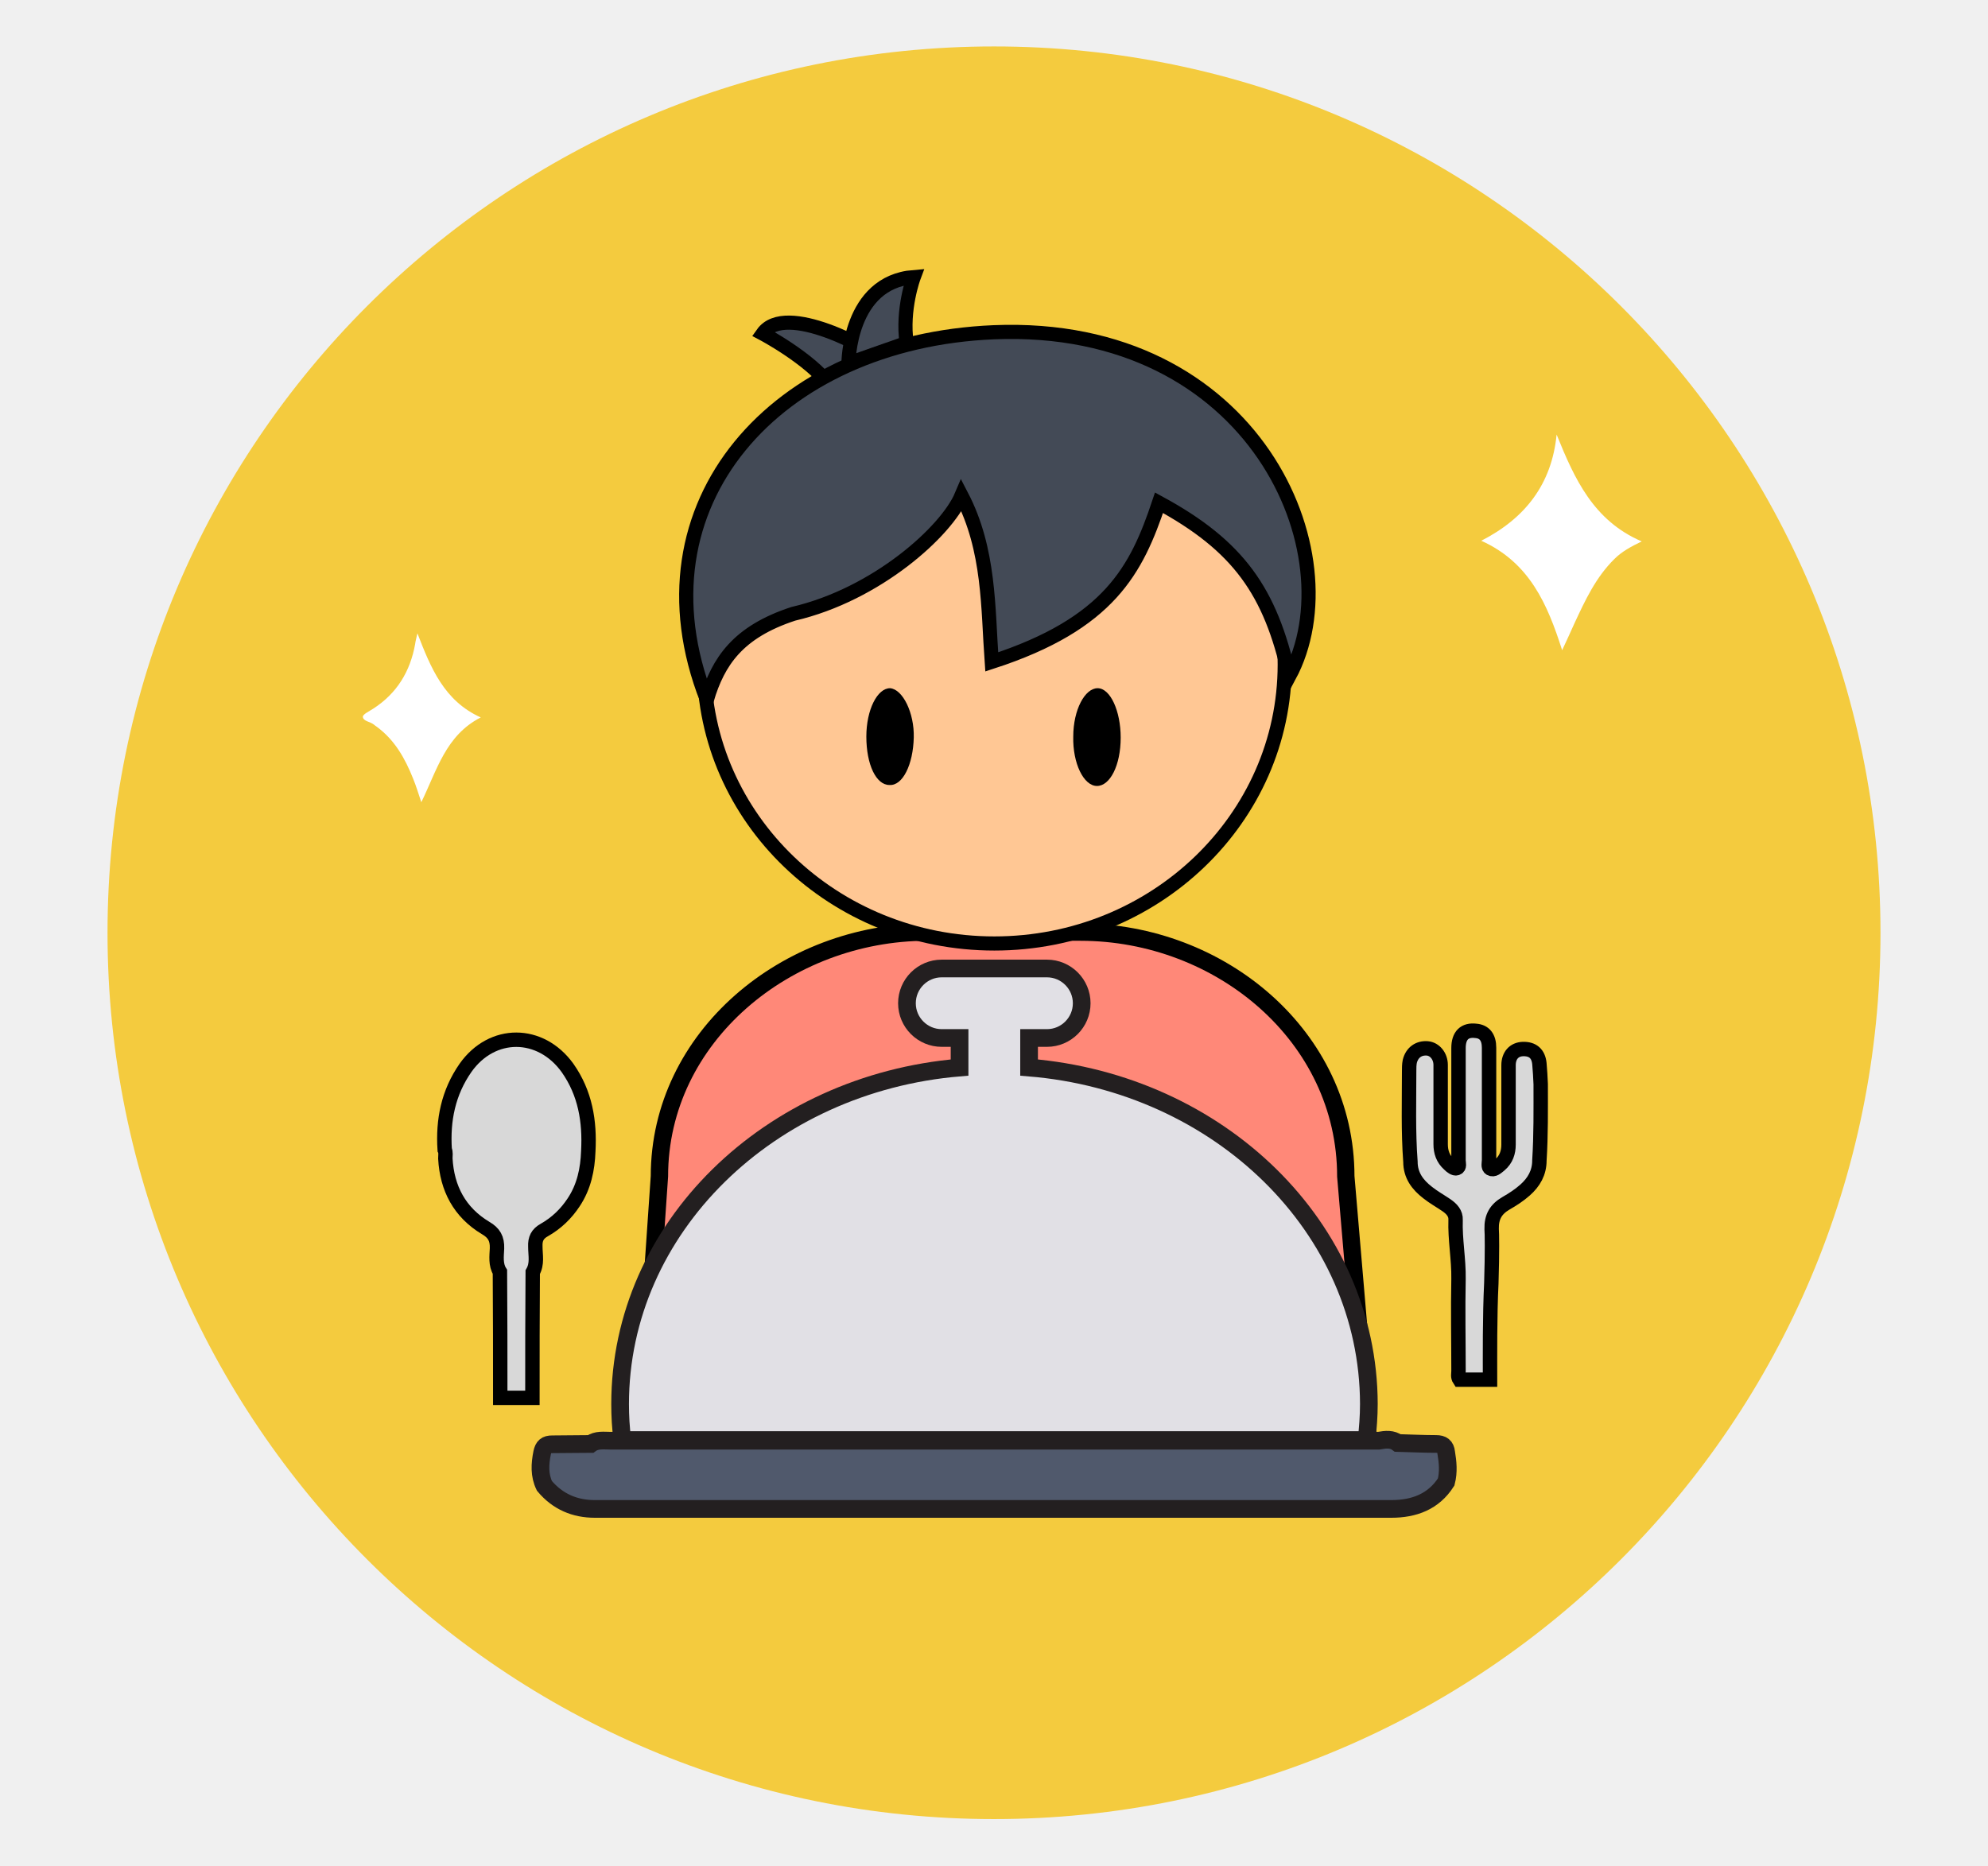
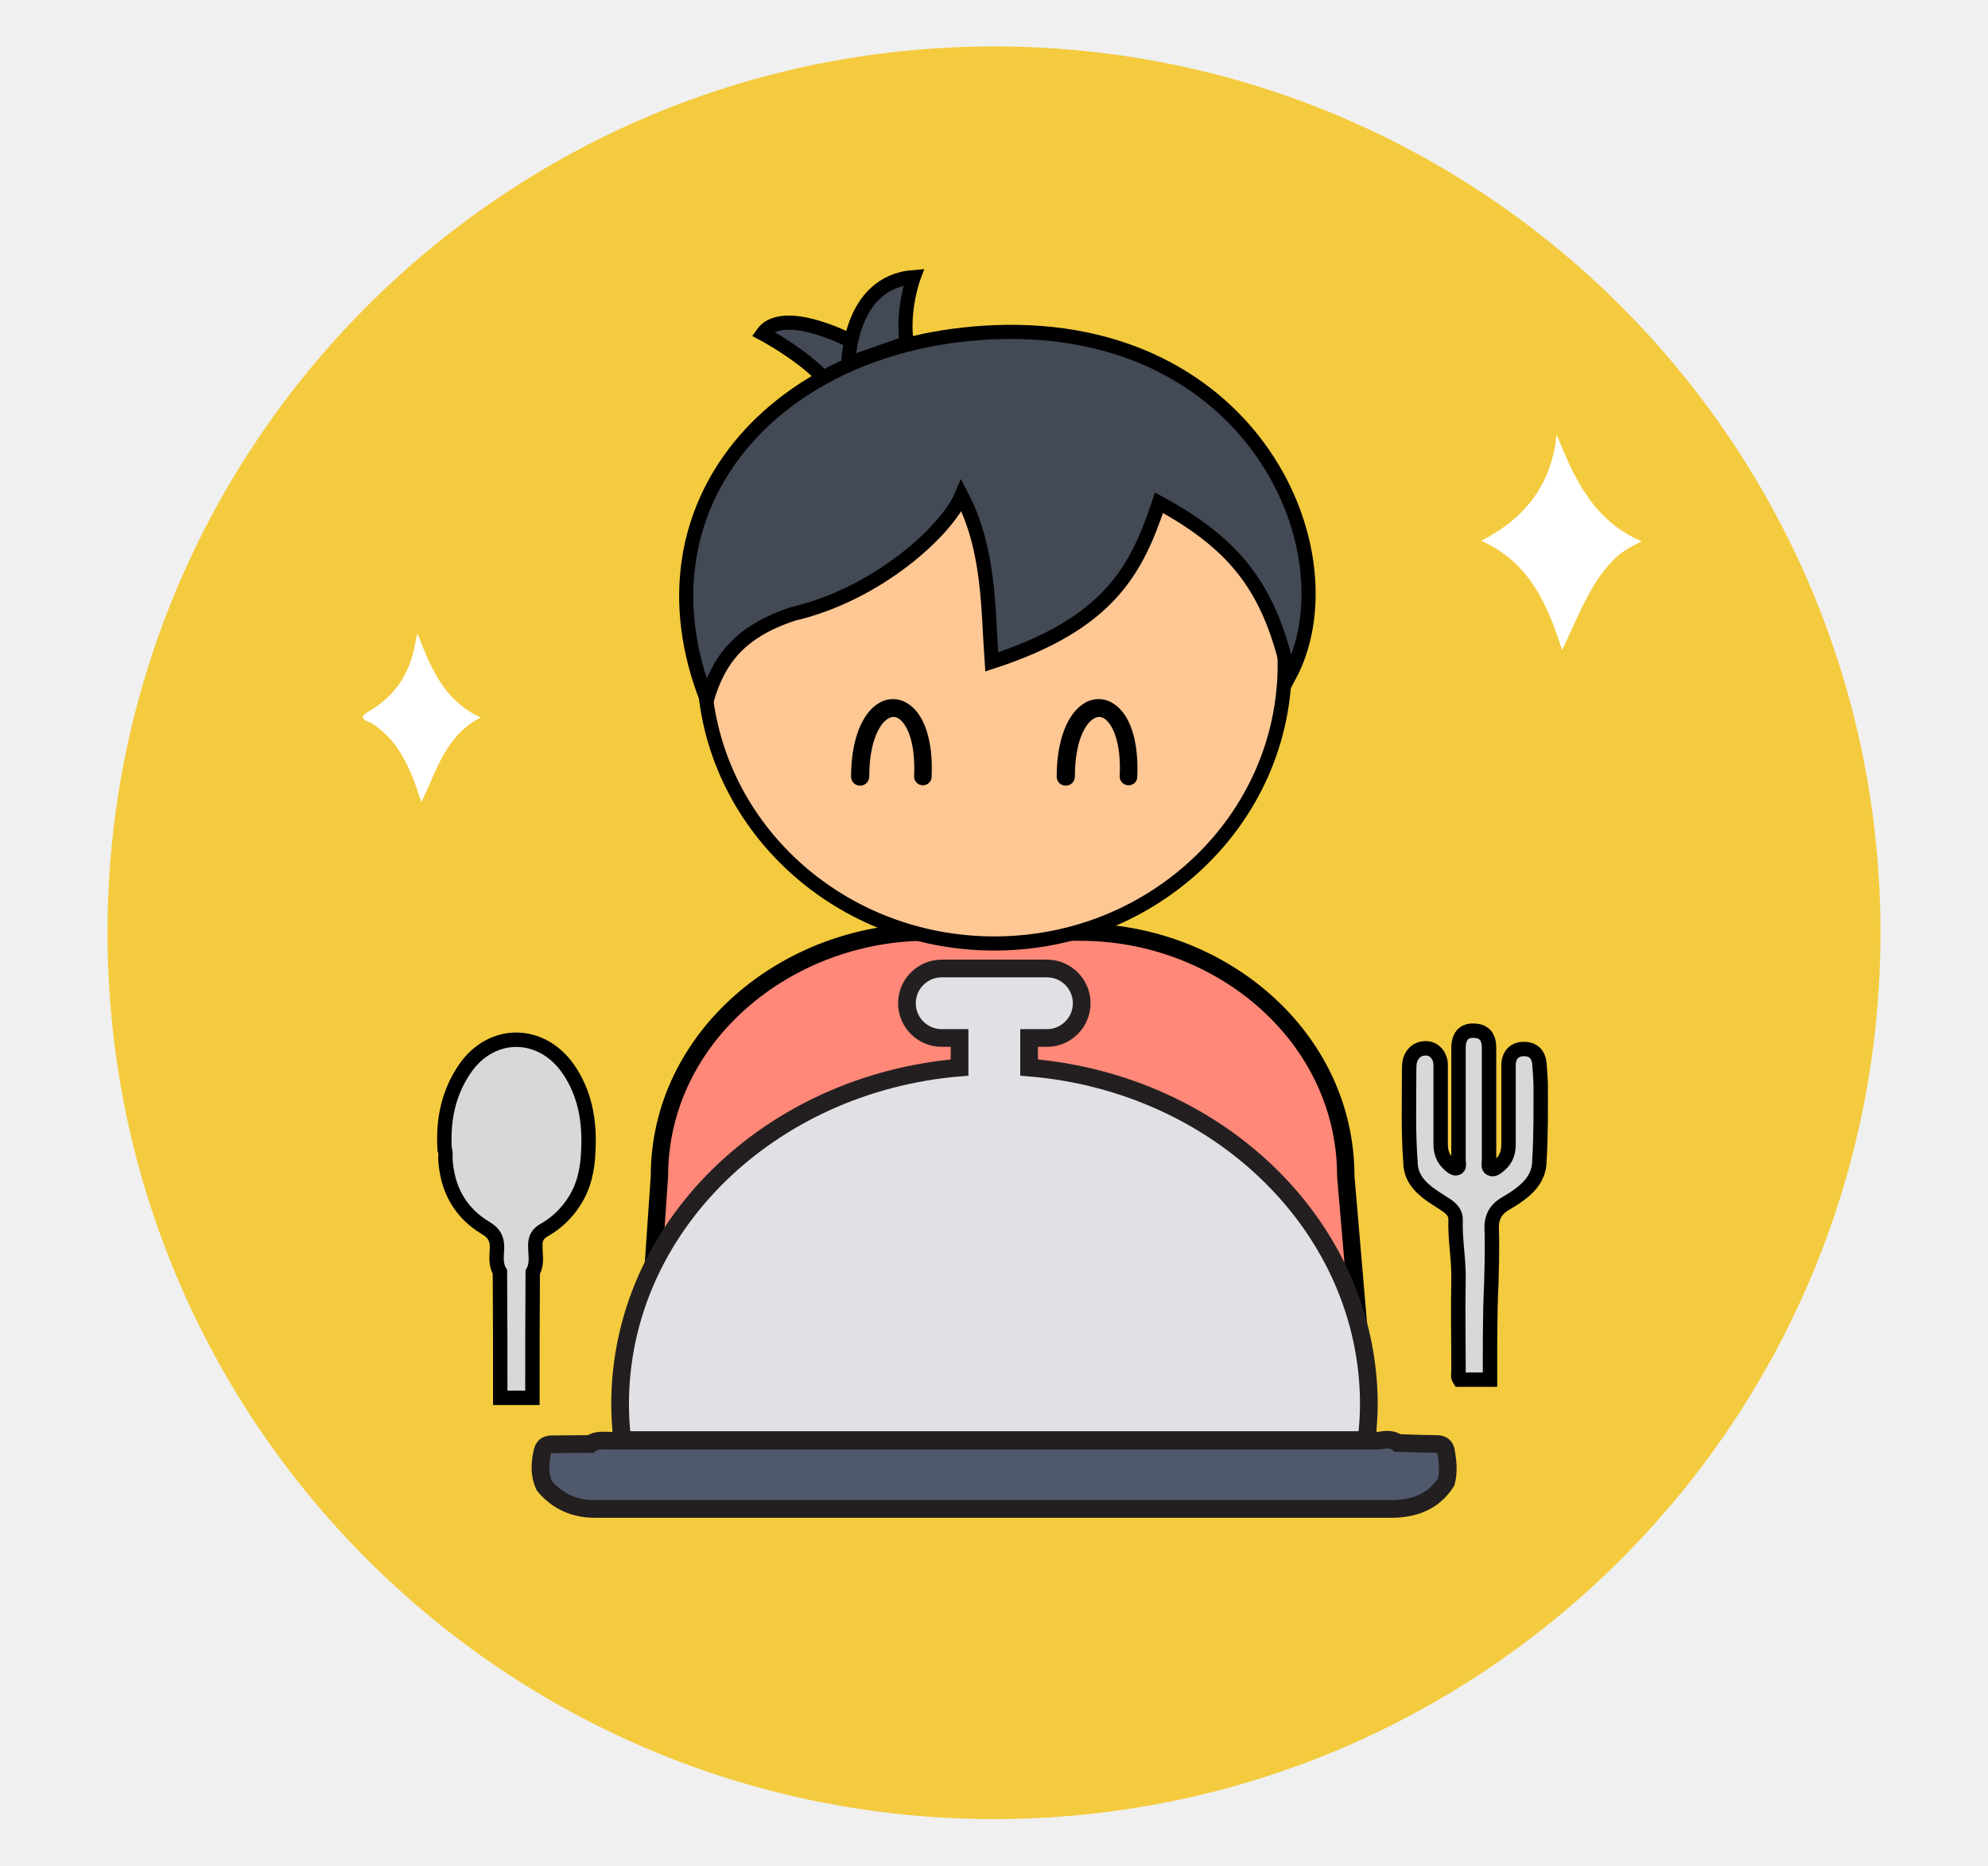
<svg xmlns="http://www.w3.org/2000/svg" version="1.1" id="Layer_1" x="0px" y="0px" viewBox="0 0 612 574.4" style="enable-background:new 0 0 612 574.4;" xml:space="preserve">
  <style type="text/css">
	.st0{fill:#F4CB3E;}
	.st1{fill:#FF8878;stroke:#000000;stroke-width:5.341;stroke-miterlimit:10;}
	.st2{fill:#FFFFFF;}
	.st3{fill:#FFC794;stroke:#000000;stroke-width:4.355;stroke-miterlimit:10;}
	.st4{fill:#434A56;stroke:#000000;stroke-width:4.355;stroke-miterlimit:10;}
	.st5{fill:#D8D8D8;stroke:#000000;stroke-width:4.436;stroke-miterlimit:10;}
	.st6{fill:#50596C;stroke:#231F20;stroke-width:5.447;stroke-miterlimit:10;}
	.st7{fill:#E1E0E5;stroke:#231F20;stroke-width:5.447;stroke-miterlimit:10;}
</style>
  <circle class="st0" cx="306" cy="287.2" r="272.9" />
  <path class="st1" d="M417.3,446.6H197.2l5.8-84.4c0-43.1,39.3-75.2,82.4-75.2h47.2c43.1,0,81.7,32.1,81.7,75.2l7.2,84.4H417.3z" />
  <path class="st2" d="M480.9,200.2c-4.5-14.1-10-27-24.9-33.7c13.5-6.9,21.7-17.4,23.2-32.7c5.5,13.6,11.3,26.5,26.2,32.9  c-3.3,1.6-6.1,3.1-8.4,5.4c-5.7,5.6-9,12.7-12.3,19.8C483.5,194.6,482.3,197.2,480.9,200.2z" />
  <path class="st2" d="M128.5,195c4.1,10.6,8.2,20.8,19.5,25.9c-10.8,5.5-13.5,16.3-18.3,26.1c-0.9-2.7-1.6-5-2.5-7.2  c-2.5-6.3-5.7-12-11.3-16.1c-0.3-0.2-0.6-0.4-0.8-0.6c-1.1-0.9-3.3-1-3.4-2.4c0-0.8,2-1.7,3.2-2.5c7.3-4.7,11.4-11.5,12.9-19.9  C127.9,197.4,128.2,196.4,128.5,195z" />
  <ellipse class="st3" cx="306.1" cy="204.6" rx="89.4" ry="85.9" />
-   <path d="M345,227.1c0,8.6-3.3,14.9-7.3,14.9c-4.1,0-7.5-7-7.3-15.2c0-8.3,3.6-14.9,7.5-14.9C341.8,211.9,345,218.9,345,227.1z" />
  <path class="st4" d="M271.9,110.9c-3.5-3.3-30.1-18.1-37.1-8.2c0,0,14.4,7.6,20.7,16L271.9,110.9z" />
  <path class="st4" d="M261.2,111.9c0,0,0-25,20.1-26.6c0,0-3.7,9.9-2.2,20.3L261.2,111.9z" />
-   <path d="M266.7,226.8c0-8.3,3.4-14.9,7.3-14.9c3.9,0.3,7.5,7.6,7.3,15.2c-0.2,8.3-3.4,14.9-7.5,14.6  C269.7,241.7,266.7,235.4,266.7,226.8z" />
  <path class="st4" d="M305.3,203.8c36.3-11.8,44.6-28.4,51.5-49c24.5,13.3,34.3,27.3,40.1,53.4c20-37.3-10.5-109.2-91-105.9  c-66.9,2.8-111.9,52.9-88.3,113.1c3.5-11.7,9.5-20.8,26.6-26.4c25.8-6,47.2-25.5,51.8-36.4C304.7,169.3,304.1,187.2,305.3,203.8z" />
  <path class="st5" d="M163.9,430.4c-3.3,0-6.5,0-9.9,0c0-13,0-25.8-0.1-38.8c-1.4-2.2-1-4.9-0.9-7.2c0.1-3-0.9-4.8-3.5-6.3  c-8-4.8-11.9-12.2-12.4-21.4c0-0.9,0.2-1.9-0.2-2.7c-0.6-9.1,1.1-17.6,6.4-25.2c8.2-11.6,23.1-11.5,31.4,0  c5.5,7.8,6.9,16.5,6.4,25.7c-0.2,5.5-1.3,10.9-4.5,15.7c-2.3,3.5-5.3,6.4-9,8.5c-2.2,1.2-2.9,2.8-2.8,5.1c0,2.7,0.7,5.3-0.8,7.9  C163.9,404.5,163.9,417.5,163.9,430.4z" />
  <path class="st5" d="M458.7,424.8c-3.1,0-6.3,0-9.4,0c-0.6-0.9-0.3-1.8-0.3-2.7c0-9.4-0.2-18.9,0-28.3c0.1-6.1-1.1-12.1-0.9-18.2  c0.1-2-1.2-3.4-2.8-4.5c-1.9-1.3-3.9-2.4-5.8-3.9c-3.1-2.4-5.3-5.3-5.3-9.5c-0.7-9.3-0.4-18.6-0.4-27.9c0-1,0-2,0.2-3  c0.7-2.8,2.8-4.2,5.4-4c2.3,0.2,4.1,2.4,4.1,5.1c0,8.1,0,16.3,0,24.4c0,2.4,0.7,4.5,2.6,6.2c0.7,0.7,1.6,1.4,2.3,1.2  c1.1-0.3,0.6-1.6,0.6-2.4c0-11.5,0-23.1,0-34.6c0-3.9,1.9-5.7,5.3-5.3c2.7,0.2,4.1,2,4.1,5.2c0,11.5,0,23.1,0,34.6  c0,0.9-0.4,2.1,0.4,2.6c1.1,0.6,2-0.4,2.9-1.1c2-1.7,2.7-3.9,2.7-6.3c0-8.1,0-16.3,0-24.4c0-3,1.7-4.9,4.4-5c3-0.1,4.8,1.4,5.1,4.5  c0.2,2.1,0.3,4.2,0.4,6.3c0,7.9,0.1,15.6-0.4,23.5c0,3.8-1.7,6.7-4.4,9.1c-1.8,1.6-3.8,2.9-5.9,4.1c-3.1,1.8-4.5,4.2-4.4,7.9  c0.1,1.2,0.2,7.1-0.1,16.7C458.6,405.2,458.7,417.7,458.7,424.8z" />
  <g>
    <path class="st6" d="M430.3,444.3c3.9,0.1,7.9,0.3,11.8,0.3c1.9,0,2.9,0.7,3.1,2.6c0.5,3,0.8,6,0,9.1c-3.9,6.1-9.9,8.3-16.9,8.3   c-50.1,0-100.2,0-150.3,0c-31.6,0-63.2,0-94.9,0c-6.1,0-11.4-2.2-15.5-7.1c-1.6-3.3-1.4-6.7-0.7-10.2c0.4-1.9,1.2-2.6,3.1-2.6   c3.9,0,7.9-0.1,11.8-0.1c1.9-1.4,4.1-1,6.3-1c58.3,0,116.6,0,174.8,0c20.6,0,41,0,61.5,0C426.6,443.2,428.6,443,430.3,444.3z" />
    <path class="st7" d="M316.8,328.7v-9.1h5.5c5.9,0,10.7-4.8,10.7-10.7c0-5.9-4.8-10.7-10.7-10.7h-32.4c-5.9,0-10.7,4.8-10.7,10.7   c0,5.9,4.8,10.7,10.7,10.7h5.5v9.1c-58.6,4.9-104.5,49.4-104.5,103.6c0,3.7,0.2,7.4,0.7,11.1h229.1c0.4-3.6,0.7-7.3,0.7-11.1   C421.3,378,375.4,333.5,316.8,328.7z" />
  </g>
+   <g>
+     <g>
+       <path d="M347.4,241.8c0,0-0.1,0-0.1,0c-1.5-0.1-2.7-1.3-2.6-2.9c0.5-10.6-2.3-16.1-4.8-17.7c-1-0.6-2-0.6-3.1,0    c-2.7,1.5-5.9,7.1-5.9,17.9c0,1.5-1.2,2.8-2.8,2.8s-2.8-1.2-2.8-2.8c0-11.1,3.3-19.6,8.7-22.7c2.8-1.6,6-1.5,8.7,0.2    c5.2,3.2,7.9,11.5,7.4,22.6C350.1,240.7,348.9,241.8,347.4,241.8z" />
+     </g>
+     <g>
+       <path d="M284.1,241.8c0,0-0.1,0-0.1,0c-1.5-0.1-2.7-1.3-2.6-2.9c0.5-10.6-2.3-16.1-4.8-17.7c-1-0.6-2-0.6-3.1,0    c-2.7,1.5-5.9,7.1-5.9,17.9c0,1.5-1.2,2.8-2.8,2.8s-2.8-1.2-2.8-2.8c0-11.1,3.3-19.6,8.7-22.7c2.8-1.6,6-1.5,8.7,0.2    c5.2,3.2,7.9,11.5,7.4,22.6C286.8,240.7,285.5,241.8,284.1,241.8z" />
+     </g>
+   </g>
</svg>
